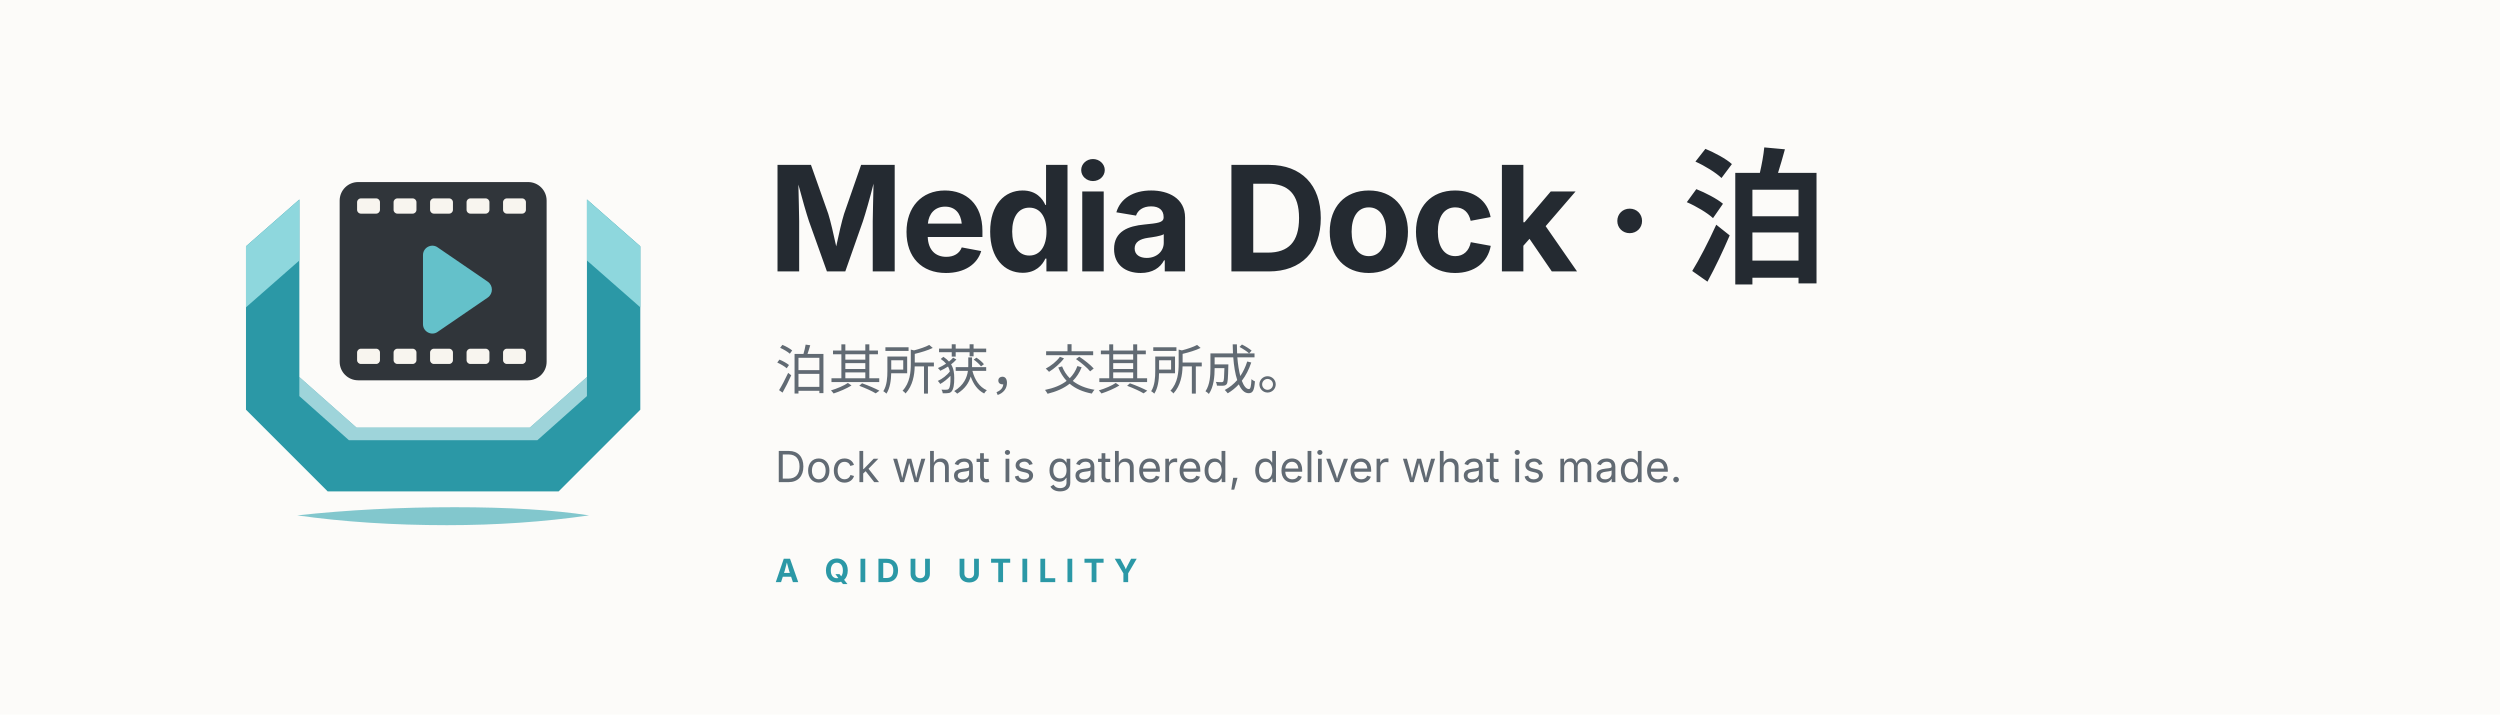
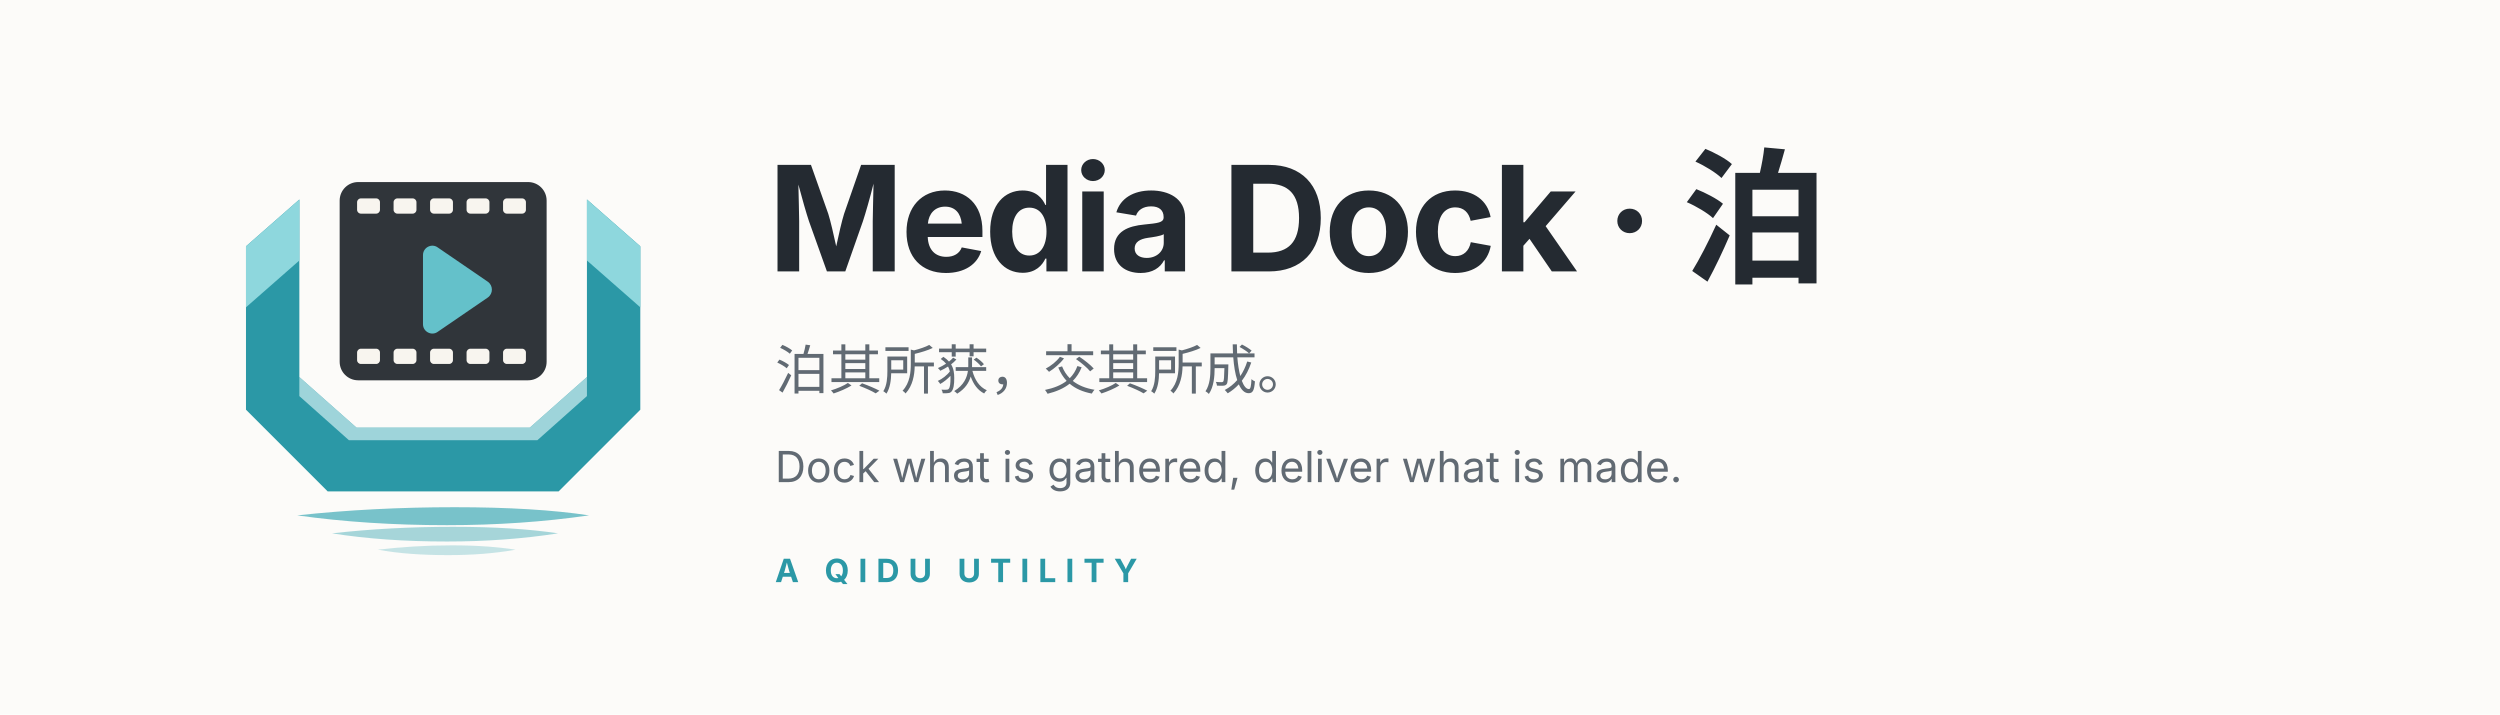
- <svg xmlns="http://www.w3.org/2000/svg" width="1400" height="400" viewBox="0 0 1400 400">
+ <svg xmlns="http://www.w3.org/2000/svg" width="1400" height="400" viewBox="0 0 1400 400" data-master-sha256="1ac3300b15e78322c70830aa3fecafd39f55e6b2b0664db1afa2d71ab5fe12f5">
  <rect width="1400" height="400" fill="#F6F3ED" />
  <path d="M0 0h1400v400H0z" fill="url(#wash)" />
  <g transform="translate(92 44) scale(.305)">
-     <path fill="#2B98A6" d="M150 308 248 222v326l105 93h318l105-93V222l98 86v300L724 758H300L150 608V308Z" />
-     <path fill="#8ED7DD" d="m150 308 98-86v112l-98 86V308Zm626-86 98 86v112l-98-86V222Z" />
-     <path fill="#CBECEF" d="m248 548 105 93h318l105-93v35l-91 81H339l-91-81v-35Z" opacity=".72" />
-     <rect x="322" y="190" width="380" height="364" rx="34" fill="#30353A" />
-     <path fill="#64C1CA" d="M475 324c0-14 16-22 27-14l92 63c10 7 10 22 0 29l-92 63c-11 8-27 0-27-14V324Z" />
-     <g fill="#F8F5EF">
-       <rect x="354" y="220" width="42" height="28" rx="7" />
-       <rect x="421" y="220" width="42" height="28" rx="7" />
-       <rect x="488" y="220" width="42" height="28" rx="7" />
-       <rect x="555" y="220" width="42" height="28" rx="7" />
-       <rect x="622" y="220" width="42" height="28" rx="7" />
-       <rect x="354" y="496" width="42" height="28" rx="7" />
-       <rect x="421" y="496" width="42" height="28" rx="7" />
-       <rect x="488" y="496" width="42" height="28" rx="7" />
-       <rect x="555" y="496" width="42" height="28" rx="7" />
-       <rect x="622" y="496" width="42" height="28" rx="7" />
+     <g id="berth">
+       <path fill="#2B98A6" d="M150 308 248 222v326l105 93h318l105-93V222l98 86v300L724 758H300L150 608V308Z" />
+       <path fill="#8ED7DD" d="m150 308 98-86v112l-98 86V308Zm626-86 98 86v112l-98-86V222Z" />
+       <path fill="#CBECEF" d="m248 548 105 93h318l105-93v35l-91 81H339l-91-81v-35Z" opacity=".72" />
    </g>
-     <path fill="#4FB0BA" d="M244 802c92-10 189-15 289-15 99 0 181 5 247 15-83 12-170 18-261 18-98 0-190-6-275-18Z" opacity=".7" />
+     <g id="media-frame">
+       <rect x="322" y="190" width="380" height="364" rx="34" fill="#30353A" />
+       <path fill="#64C1CA" d="M475 324c0-14 16-22 27-14l92 63c10 7 10 22 0 29l-92 63c-11 8-27 0-27-14V324Z" />
+       <g fill="#F8F5EF">
+         <rect x="354" y="220" width="42" height="28" rx="7" />
+         <rect x="421" y="220" width="42" height="28" rx="7" />
+         <rect x="488" y="220" width="42" height="28" rx="7" />
+         <rect x="555" y="220" width="42" height="28" rx="7" />
+         <rect x="622" y="220" width="42" height="28" rx="7" />
+         <rect x="354" y="496" width="42" height="28" rx="7" />
+         <rect x="421" y="496" width="42" height="28" rx="7" />
+         <rect x="488" y="496" width="42" height="28" rx="7" />
+         <rect x="555" y="496" width="42" height="28" rx="7" />
+         <rect x="622" y="496" width="42" height="28" rx="7" />
+       </g>
+     </g>
+     <g id="reflection" fill="#4FB0BA">
+       <path d="M244 802c92-10 189-15 289-15 99 0 181 5 247 15-83 12-170 18-261 18-98 0-190-6-275-18Z" opacity=".76" />
+       <path d="M308 835c70-8 144-12 222-12 76 0 140 4 193 12-64 10-132 15-204 15-78 0-148-5-211-15Z" opacity=".5" />
+       <path d="M392 865c43-5 89-8 136-8 46 0 85 3 117 8-39 7-80 10-124 10-48 0-91-3-129-10Z" opacity=".32" />
+     </g>
  </g>
  <text x="430" y="152" fill="#242A31" font-family="SF Pro Display, Segoe UI, sans-serif" font-size="82" font-weight="650" letter-spacing="-2">Media Dock · 泊</text>
  <text x="434" y="218" fill="#616A73" font-family="SF Pro Text, Segoe UI, sans-serif" font-size="30">泊其所获，交其所成。</text>
  <text x="434" y="270" fill="#616A73" font-family="SF Pro Text, Segoe UI, sans-serif" font-size="24">Dock what is gathered, deliver what is made.</text>
  <text x="434" y="326" fill="#2B98A6" font-family="SF Pro Text, Segoe UI, sans-serif" font-size="18" font-weight="700" letter-spacing="5">A QIDU UTILITY</text>
  <defs>
    <linearGradient id="wash" x1="0" y1="0" x2="1400" y2="400">
      <stop stop-color="#FFFFFF" stop-opacity=".68" />
      <stop offset=".7" stop-color="#9F8BD0" stop-opacity=".035" />
      <stop offset="1" stop-color="#78CDDB" stop-opacity=".07" />
    </linearGradient>
  </defs>
</svg>
